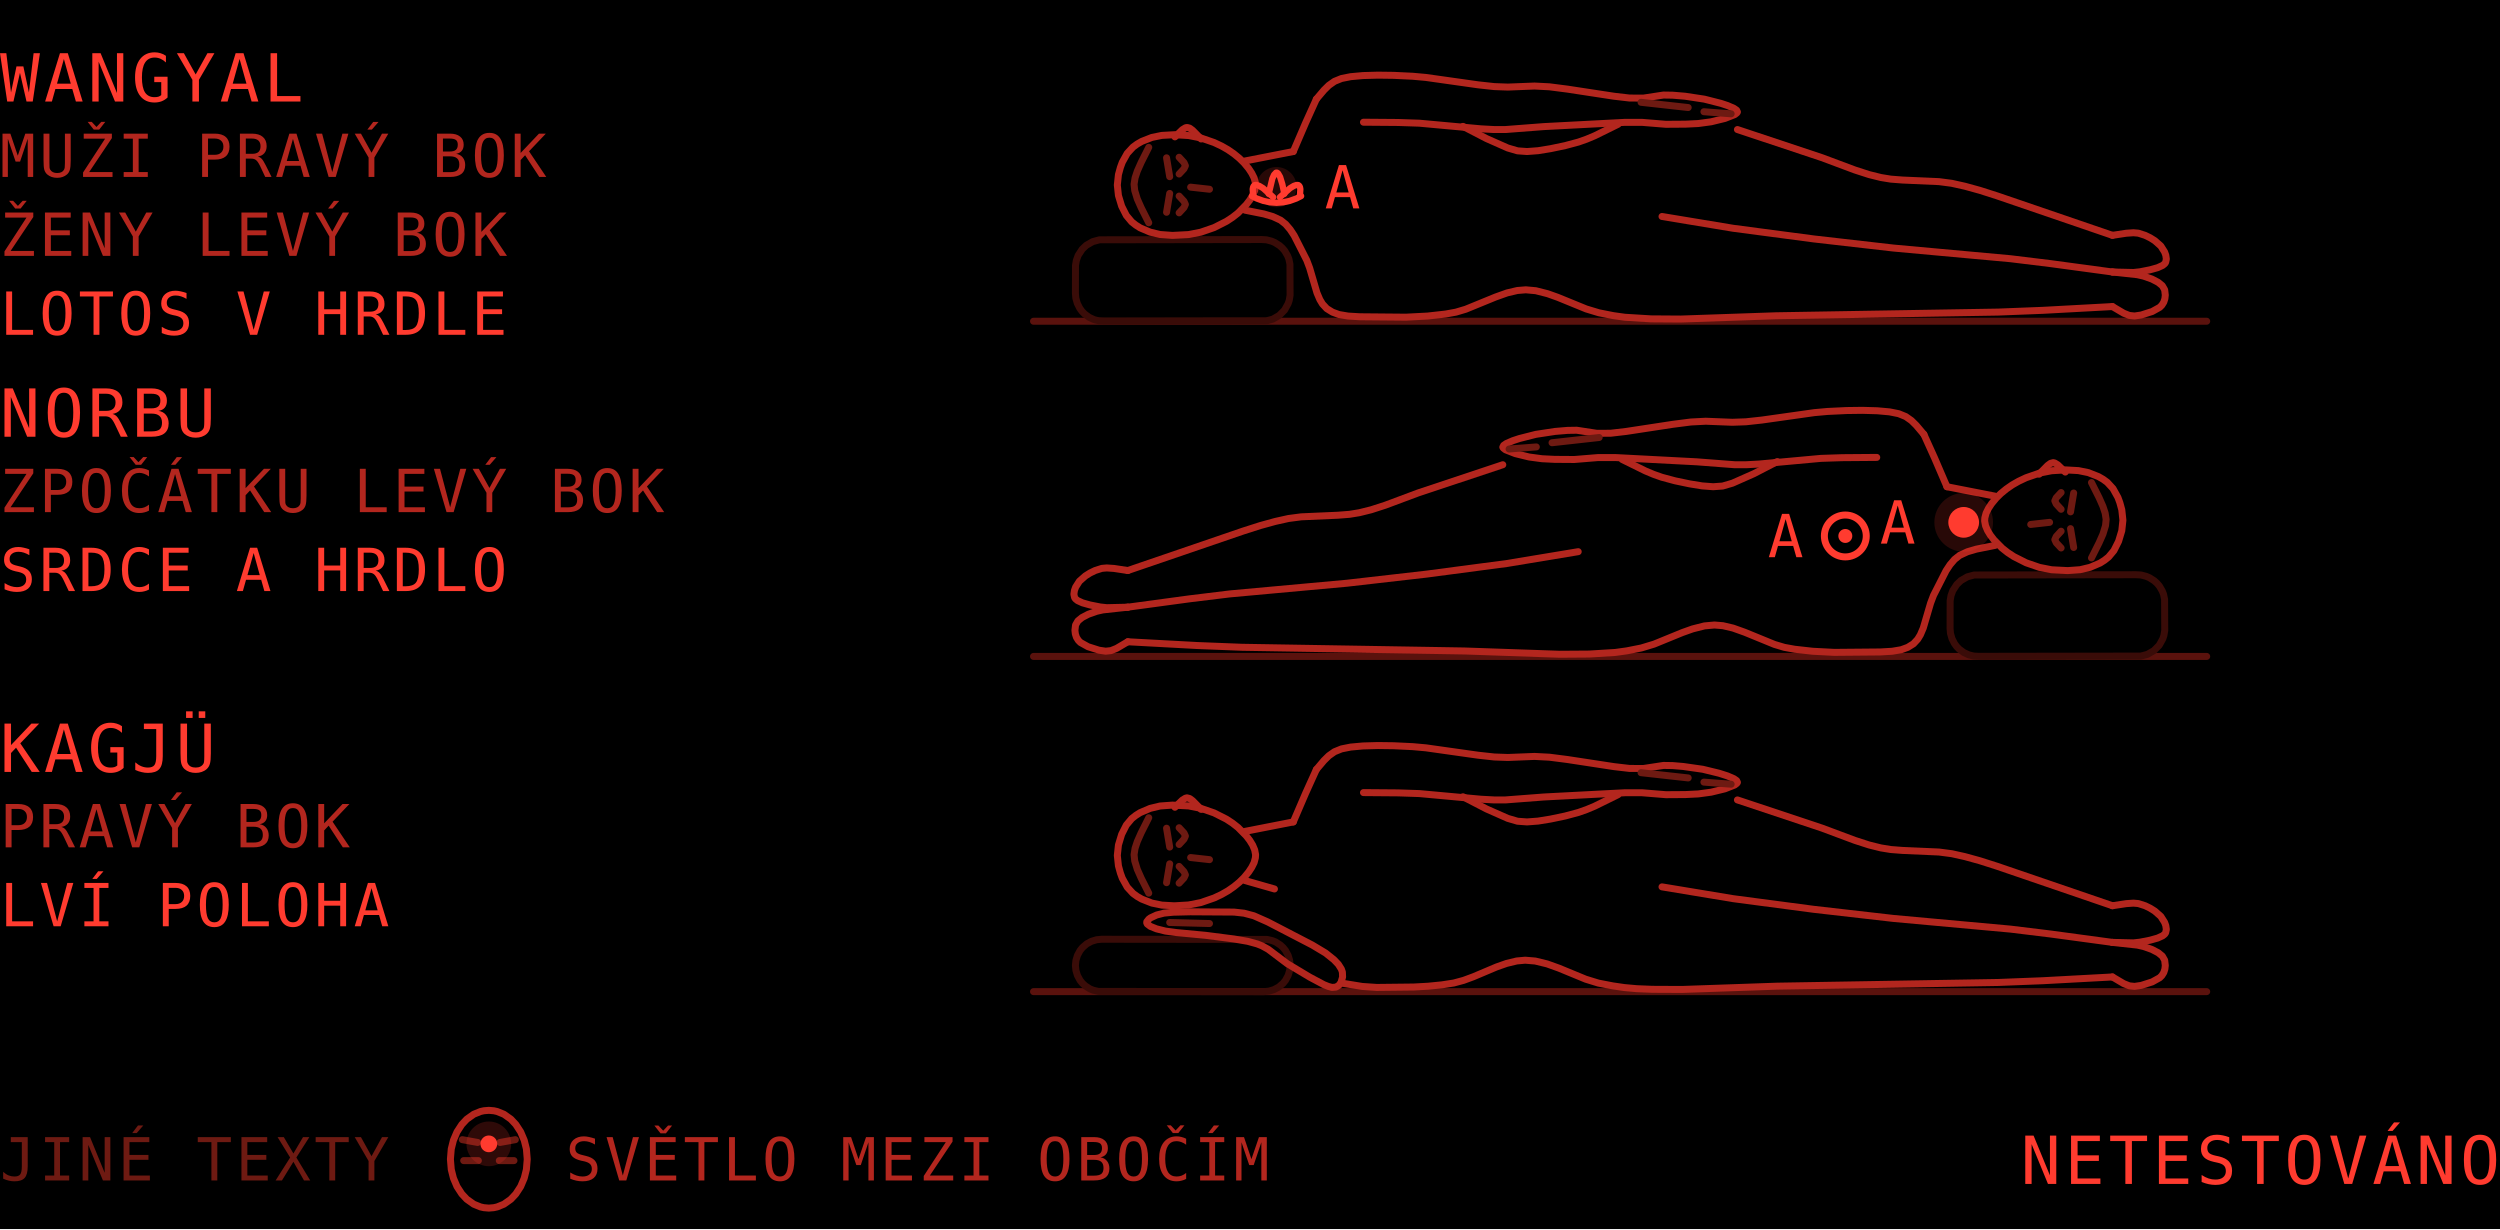
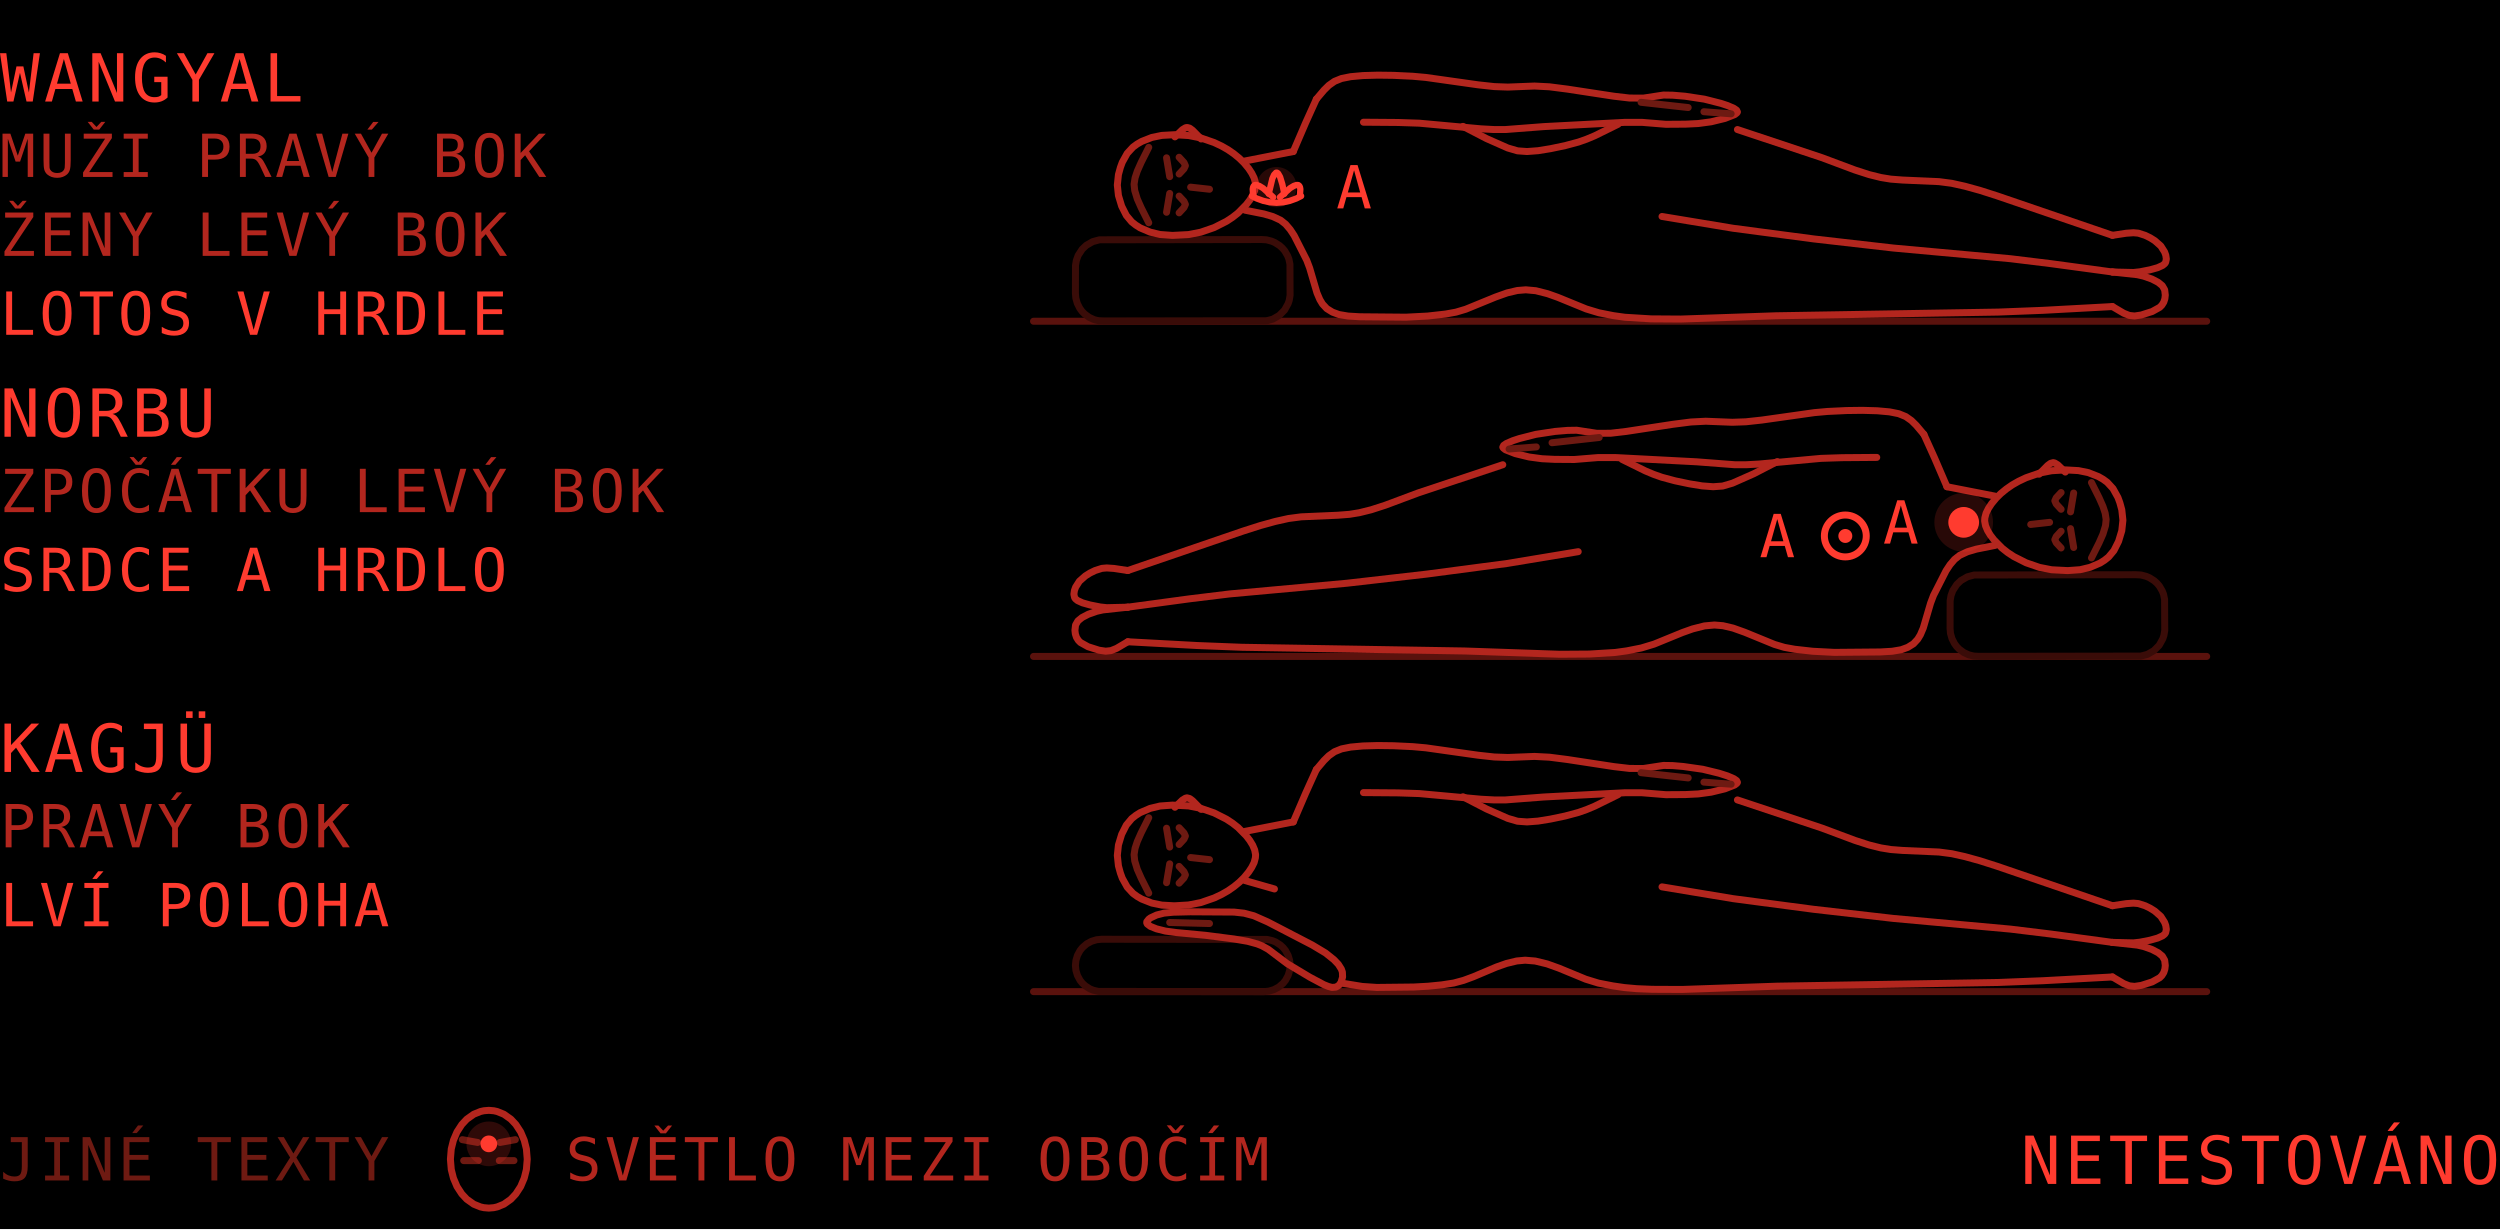
<svg xmlns="http://www.w3.org/2000/svg" width="358" height="176" viewBox="0 0 358 176" font-family="'JetBrains Mono', ui-monospace, monospace">
  <rect width="358" height="176" fill="#000000" />
  <line x1="148" y1="46" x2="316" y2="46" fill="none" stroke="#5A120D" stroke-width="1" stroke-linecap="round" stroke-linejoin="round" />
  <path d="M154 42L154.01 38.02L154.13 37.3L154.39 36.58L154.97 35.69L155.56 35.13L156.48 34.6L157.45 34.34L180.63 34.3L181.35 34.34L182.08 34.53L182.55 34.73L183.23 35.16L183.63 35.52L183.98 35.93L184.38 36.62L184.57 37.1L184.72 37.83L184.74 42.28L184.62 43L184.46 43.48L183.95 44.4L183.19 45.17L182.27 45.7L181.3 45.96L158.12 46L157.4 45.96L156.67 45.77L155.96 45.44L155.32 44.97L154.94 44.58L154.62 44.14L154.27 43.44L154.06 42.71L154 42Z" fill="none" stroke="#3A0C08" stroke-width="1" stroke-linecap="round" stroke-linejoin="round" />
  <path d="M160 26.5L160.16 25L160.44 23.98L160.71 23.24L161.42 21.96L162.24 21.07L162.84 20.63L163.5 20.25L164.95 19.68L166.37 19.39L168.17 19.29L170.21 19.41L171.95 19.75L173.86 20.41L174.94 20.92L175.85 21.44L176.7 22.03L177.48 22.67L178.15 23.33L178.81 24.13L179.25 24.8L179.59 25.48L179.77 26.16L179.8 26.61L179.67 27.29L179.38 27.98L178.97 28.65L178.47 29.3L177.29 30.5L176.49 31.13L175.62 31.7L173.86 32.59L171.95 33.25L170.21 33.59L167.9 33.71L166.12 33.58L164.7 33.24L163.27 32.63L162.64 32.23L162.06 31.77L161.29 30.85L160.62 29.52L160.16 28L160 26.5Z" fill="none" stroke="#B3261E" stroke-width="1" stroke-linecap="round" stroke-linejoin="round" />
  <path d="M168.85 30.48L169.55 29.72L169.75 29.27L169.55 28.83L168.85 28.08" fill="none" stroke="#6E1A12" stroke-width="1" stroke-linecap="round" stroke-linejoin="round" />
  <line x1="167.5" y1="27.7" x2="167.05" y2="30.4" fill="none" stroke="#6E1A12" stroke-width="1" stroke-linecap="round" stroke-linejoin="round" />
  <path d="M168.85 24.92L169.55 24.17L169.75 23.73L169.55 23.28L168.85 22.52" fill="none" stroke="#6E1A12" stroke-width="1" stroke-linecap="round" stroke-linejoin="round" />
  <line x1="167.5" y1="25.3" x2="167.05" y2="22.6" fill="none" stroke="#6E1A12" stroke-width="1" stroke-linecap="round" stroke-linejoin="round" />
  <line x1="170.5" y1="26.8" x2="173.2" y2="27.1" fill="none" stroke="#6E1A12" stroke-width="1" stroke-linecap="round" stroke-linejoin="round" />
  <path d="M164.5 21.1L163.41 23.27L162.86 24.51L162.54 25.48L162.4 26.39L162.49 27.28L162.86 28.49L163.41 29.73L164.5 31.9" fill="none" stroke="#6E1A12" stroke-width="1" stroke-linecap="round" stroke-linejoin="round" />
  <path d="M168.25 19.6L169.32 18.57L169.76 18.3L169.98 18.25L170.36 18.35L170.78 18.66L172 19.9" fill="none" stroke="#B3261E" stroke-width="1" stroke-linecap="round" stroke-linejoin="round" />
  <line x1="178.3" y1="23.05" x2="185.2" y2="21.7" fill="none" stroke="#B3261E" stroke-width="1" stroke-linecap="round" stroke-linejoin="round" />
  <path d="M185.2 21.7L186.97 17.58L188.5 14.2" fill="none" stroke="#B3261E" stroke-width="1" stroke-linecap="round" stroke-linejoin="round" />
  <path d="M178.3 30.1L181 30.64L182.26 31.01L183.38 31.53L184.11 32.11L184.75 32.86L185.32 33.72L187.12 37.26L187.54 38.37L188.59 41.94L189 42.9L189.38 43.53L189.99 44.19L190.81 44.7L191.74 45.04L193.04 45.26L194.73 45.36L201.32 45.42L204.42 45.26L207.01 44.97L208.49 44.7L209.9 44.28L214.15 42.54L215.83 41.94L217.28 41.6L218.49 41.5L219.92 41.63L221.62 42.06L223.08 42.58L227.14 44.24L228.96 44.79L231.03 45.2L232.68 45.43L236.41 45.66L240.65 45.69L254.29 45.22L286.14 44.69L292.54 44.44L302.5 43.9" fill="none" stroke="#B3261E" stroke-width="1" stroke-linecap="round" stroke-linejoin="round" />
  <path d="M188.5 14.2L189.59 12.91L190.29 12.22L191.1 11.65L192.11 11.24L193.42 10.98L195.19 10.82L197.32 10.76L199.56 10.79L202.3 10.92L204.19 11.09L211.69 12.15L213.98 12.4L215.93 12.47L219.74 12.32L221.87 12.43L224.44 12.76L231.12 13.78L233.35 14.04L235.33 14.05L238.21 13.61L239.51 13.63L241.31 13.78L244.07 14.2L246.43 14.8L247.37 15.11L248.29 15.51L248.68 15.78L248.8 16.03L248.74 16.15L248.41 16.41L247.01 16.96L245.04 17.44L243.19 17.69L241.38 17.78L238.55 17.8L235.12 17.52L232.71 17.52L221.06 18.13L215.58 18.55L213.93 18.55L212.09 18.45L203.24 17.64L200.2 17.54L195.25 17.5" fill="none" stroke="#B3261E" stroke-width="1" stroke-linecap="round" stroke-linejoin="round" />
  <line x1="235" y1="14.65" x2="241.75" y2="15.4" fill="none" stroke="#6E1A12" stroke-width="1" stroke-linecap="round" stroke-linejoin="round" />
  <line x1="244" y1="16" x2="247.9" y2="16.3" fill="none" stroke="#6E1A12" stroke-width="1" stroke-linecap="round" stroke-linejoin="round" />
  <path d="M209.5 18.1L212.86 19.84L215.91 21.19L217.31 21.6L218.67 21.7L220.25 21.58L222.04 21.29L224.14 20.85L226.04 20.34L227.2 19.93L228.37 19.44L231.7 17.8" fill="none" stroke="#B3261E" stroke-width="1" stroke-linecap="round" stroke-linejoin="round" />
  <path d="M248.8 18.55L260.9 22.58L265.61 24.34L267.65 25L269.34 25.42L270.75 25.65L272.42 25.78L277.66 26.01L279.49 26.25L281.38 26.67L283.52 27.26L285.96 28.04L302.5 33.7" fill="none" stroke="#B3261E" stroke-width="1" stroke-linecap="round" stroke-linejoin="round" />
  <path d="M238 31L248.19 32.69L259.69 34.21L271.13 35.52L287.91 37.05L293.64 37.75L302.5 38.95" fill="none" stroke="#B3261E" stroke-width="1" stroke-linecap="round" stroke-linejoin="round" />
  <path d="M302.5 33.7L304.48 33.4L305.51 33.33L306.21 33.39L307.18 33.7L307.9 34.05L308.57 34.47L309.43 35.23L309.97 36.08L310.14 36.55L310.22 37.09L310.12 37.57L309.99 37.76L309.68 38.01L308.98 38.33L307.91 38.63L306.44 38.92L305.51 39.02L302.5 38.95" fill="none" stroke="#B3261E" stroke-width="1" stroke-linecap="round" stroke-linejoin="round" />
  <path d="M302.5 38.95L306.07 39.34L306.96 39.54L308.15 39.96L309.05 40.43L309.64 40.91L309.98 41.5L310.07 42.26L310.01 42.78L309.85 43.27L309.58 43.7L309.27 44.01L308.19 44.61L306.62 45.11L305.67 45.25L304.91 45.17L304.11 44.85L302.5 43.9" fill="none" stroke="#B3261E" stroke-width="1" stroke-linecap="round" stroke-linejoin="round" />
  <text x="0" y="14.54" text-anchor="start" font-size="9.5" font-weight="500" letter-spacing="0.57" fill="#FF3B2F">WANGYAL</text>
  <text x="0" y="25.34" text-anchor="start" font-size="8.5" font-weight="500" letter-spacing="0.51" fill="#B3261E">MUŽI PRAVÝ BOK</text>
  <text x="0" y="36.64" text-anchor="start" font-size="8.5" font-weight="500" letter-spacing="0.51" fill="#B3261E">ŽENY LEVÝ BOK</text>
  <text x="0" y="47.94" text-anchor="start" font-size="8.5" font-weight="500" letter-spacing="0.51" fill="#FF3B2F">LOTOS V HRDLE</text>
  <circle cx="182.8" cy="26.8" r="2.88" fill="#FF3B2F" fill-opacity="0.16" />
  <path d="M181.68 27.76L182.2 25.58L182.44 25.04L182.73 24.73L182.87 24.73L183.02 24.83L183.31 25.34L183.63 26.39L183.92 27.76" fill="none" stroke="#FF3B2F" stroke-width="0.9" stroke-linecap="round" stroke-linejoin="round" />
  <path d="M182.32 28.24L180.87 26.95L180.33 26.62L179.9 26.48L179.69 26.5L179.54 26.61L179.44 26.81L179.39 27.09L179.44 27.92" fill="none" stroke="#FF3B2F" stroke-width="0.9" stroke-linecap="round" stroke-linejoin="round" />
  <path d="M183.28 28.24L184.73 26.95L185.27 26.62L185.7 26.48L185.91 26.5L186.06 26.61L186.16 26.81L186.21 27.09L186.16 27.92" fill="none" stroke="#FF3B2F" stroke-width="0.9" stroke-linecap="round" stroke-linejoin="round" />
  <path d="M179.28 28.08L179.98 28.43L180.92 28.77L181.86 28.97L182.8 29.04L183.74 28.97L184.68 28.77L185.62 28.43L186.32 28.08" fill="none" stroke="#FF3B2F" stroke-width="0.9" stroke-linecap="round" stroke-linejoin="round" />
-   <text x="192.25" y="29.84" text-anchor="middle" font-size="8.5" font-weight="500" letter-spacing="0.51" fill="#FF3B2F">A</text>
+   <text x="193.9" y="29.84" text-anchor="middle" font-size="8.5" font-weight="500" letter-spacing="0.51" fill="#FF3B2F">A</text>
  <line x1="148" y1="94" x2="316" y2="94" fill="none" stroke="#5A120D" stroke-width="1" stroke-linecap="round" stroke-linejoin="round" />
  <path d="M279.25 90L279.26 86.02L279.38 85.3L279.64 84.58L280.22 83.69L280.81 83.13L281.73 82.6L282.7 82.34L305.88 82.3L306.6 82.34L307.33 82.53L307.8 82.73L308.48 83.16L308.88 83.52L309.23 83.93L309.63 84.62L309.82 85.1L309.97 85.83L309.99 90.28L309.87 91L309.71 91.48L309.2 92.4L308.44 93.17L307.52 93.7L306.55 93.96L283.37 94L282.65 93.96L281.92 93.77L281.21 93.44L280.57 92.97L280.19 92.58L279.87 92.14L279.52 91.44L279.31 90.71L279.25 90Z" fill="none" stroke="#3A0C08" stroke-width="1" stroke-linecap="round" stroke-linejoin="round" />
  <path d="M304 74.5L303.84 73L303.56 71.98L303.29 71.24L302.58 69.96L301.76 69.07L301.16 68.63L300.5 68.25L299.05 67.68L297.63 67.39L295.83 67.29L293.79 67.41L292.05 67.75L290.14 68.41L289.06 68.92L288.15 69.44L287.3 70.03L286.52 70.67L285.85 71.33L285.19 72.13L284.75 72.8L284.41 73.48L284.23 74.16L284.2 74.61L284.33 75.29L284.62 75.98L285.03 76.65L285.53 77.3L286.71 78.5L287.51 79.13L288.38 79.7L290.14 80.59L292.05 81.25L293.79 81.59L296.1 81.71L297.88 81.58L299.3 81.24L300.73 80.63L301.36 80.23L301.94 79.77L302.71 78.85L303.38 77.52L303.84 76L304 74.5Z" fill="none" stroke="#B3261E" stroke-width="1" stroke-linecap="round" stroke-linejoin="round" />
  <path d="M295.15 78.47L294.45 77.72L294.25 77.28L294.45 76.83L295.15 76.07" fill="none" stroke="#6E1A12" stroke-width="1" stroke-linecap="round" stroke-linejoin="round" />
  <line x1="296.5" y1="75.7" x2="296.95" y2="78.4" fill="none" stroke="#6E1A12" stroke-width="1" stroke-linecap="round" stroke-linejoin="round" />
  <path d="M295.15 72.93L294.45 72.17L294.25 71.72L294.45 71.28L295.15 70.53" fill="none" stroke="#6E1A12" stroke-width="1" stroke-linecap="round" stroke-linejoin="round" />
  <line x1="296.5" y1="73.3" x2="296.95" y2="70.6" fill="none" stroke="#6E1A12" stroke-width="1" stroke-linecap="round" stroke-linejoin="round" />
  <line x1="293.5" y1="74.8" x2="290.8" y2="75.1" fill="none" stroke="#6E1A12" stroke-width="1" stroke-linecap="round" stroke-linejoin="round" />
  <path d="M299.5 69.1L300.59 71.27L301.14 72.51L301.46 73.48L301.6 74.39L301.51 75.28L301.14 76.49L300.59 77.73L299.5 79.9" fill="none" stroke="#6E1A12" stroke-width="1" stroke-linecap="round" stroke-linejoin="round" />
  <path d="M295.75 67.6L294.68 66.57L294.24 66.3L294.02 66.25L293.64 66.35L293.22 66.66L292 67.9" fill="none" stroke="#B3261E" stroke-width="1" stroke-linecap="round" stroke-linejoin="round" />
  <line x1="285.7" y1="71.05" x2="278.8" y2="69.7" fill="none" stroke="#B3261E" stroke-width="1" stroke-linecap="round" stroke-linejoin="round" />
  <path d="M278.8 69.7L277.03 65.58L275.5 62.2" fill="none" stroke="#B3261E" stroke-width="1" stroke-linecap="round" stroke-linejoin="round" />
  <path d="M285.7 78.1L283 78.64L281.74 79.01L280.62 79.53L279.89 80.11L279.25 80.86L278.68 81.72L276.88 85.26L276.46 86.37L275.41 89.94L275 90.9L274.62 91.53L274.01 92.19L273.19 92.7L272.26 93.04L270.96 93.26L269.27 93.36L262.68 93.42L259.58 93.26L256.99 92.97L255.51 92.7L254.1 92.28L249.85 90.54L248.17 89.94L246.72 89.6L245.51 89.5L244.08 89.63L242.38 90.06L240.92 90.58L236.86 92.24L235.04 92.79L232.97 93.2L231.32 93.43L227.59 93.66L223.35 93.69L209.71 93.22L177.86 92.69L171.46 92.44L161.5 91.9" fill="none" stroke="#B3261E" stroke-width="1" stroke-linecap="round" stroke-linejoin="round" />
  <path d="M275.5 62.2L274.41 60.91L273.71 60.22L272.9 59.65L271.89 59.24L270.58 58.98L268.81 58.82L266.68 58.76L264.44 58.79L261.7 58.92L259.81 59.09L252.31 60.15L250.02 60.4L248.07 60.47L244.26 60.32L242.13 60.43L239.56 60.76L232.88 61.78L230.65 62.04L228.67 62.05L225.79 61.61L224.49 61.63L222.69 61.78L219.93 62.2L217.57 62.8L216.63 63.11L215.71 63.51L215.32 63.78L215.2 64.03L215.26 64.15L215.59 64.41L216.99 64.96L218.96 65.44L220.81 65.69L222.62 65.78L225.45 65.8L228.88 65.52L231.29 65.52L242.94 66.13L248.42 66.55L250.07 66.55L251.91 66.45L260.76 65.64L263.8 65.54L268.75 65.5" fill="none" stroke="#B3261E" stroke-width="1" stroke-linecap="round" stroke-linejoin="round" />
  <line x1="229" y1="62.65" x2="222.25" y2="63.4" fill="none" stroke="#6E1A12" stroke-width="1" stroke-linecap="round" stroke-linejoin="round" />
  <line x1="220" y1="64" x2="216.1" y2="64.3" fill="none" stroke="#6E1A12" stroke-width="1" stroke-linecap="round" stroke-linejoin="round" />
  <path d="M254.5 66.1L251.14 67.84L248.09 69.19L246.69 69.6L245.33 69.7L243.75 69.58L241.96 69.29L239.86 68.85L237.96 68.34L236.8 67.93L235.63 67.44L232.3 65.8" fill="none" stroke="#B3261E" stroke-width="1" stroke-linecap="round" stroke-linejoin="round" />
  <path d="M215.2 66.55L203.1 70.58L198.39 72.34L196.35 73L194.66 73.42L193.25 73.65L191.58 73.78L186.34 74.01L184.51 74.25L182.62 74.67L180.48 75.26L178.04 76.04L161.5 81.7" fill="none" stroke="#B3261E" stroke-width="1" stroke-linecap="round" stroke-linejoin="round" />
  <path d="M226 79L215.81 80.69L204.31 82.21L192.87 83.52L176.09 85.05L170.36 85.75L161.5 86.95" fill="none" stroke="#B3261E" stroke-width="1" stroke-linecap="round" stroke-linejoin="round" />
  <path d="M161.5 81.7L159.52 81.4L158.49 81.33L157.79 81.39L156.82 81.7L156.1 82.05L155.43 82.47L154.57 83.23L154.03 84.08L153.86 84.55L153.78 85.09L153.88 85.57L154.01 85.76L154.32 86.01L155.02 86.33L156.09 86.63L157.56 86.92L158.49 87.02L161.5 86.95" fill="none" stroke="#B3261E" stroke-width="1" stroke-linecap="round" stroke-linejoin="round" />
  <path d="M161.5 86.95L157.93 87.34L157.04 87.54L155.85 87.96L154.95 88.43L154.36 88.91L154.02 89.5L153.93 90.26L153.99 90.78L154.15 91.27L154.42 91.7L154.73 92.01L155.81 92.61L157.38 93.11L158.33 93.25L159.09 93.17L159.89 92.85L161.5 91.9" fill="none" stroke="#B3261E" stroke-width="1" stroke-linecap="round" stroke-linejoin="round" />
  <text x="0" y="62.54" text-anchor="start" font-size="9.5" font-weight="500" letter-spacing="0.57" fill="#FF3B2F">NORBU</text>
  <text x="0" y="73.34" text-anchor="start" font-size="8.5" font-weight="500" letter-spacing="0.51" fill="#B3261E">ZPOČÁTKU LEVÝ BOK</text>
  <text x="0" y="84.64" text-anchor="start" font-size="8.5" font-weight="500" letter-spacing="0.51" fill="#FF3B2F">SRDCE A HRDLO</text>
  <circle cx="281.2" cy="74.8" r="2.2" fill="#FF3B2F" />
  <circle cx="281.2" cy="74.8" r="4.2" fill="#FF3B2F" fill-opacity="0.16" />
-   <text x="271.75" y="77.84" text-anchor="middle" font-size="8.5" font-weight="500" letter-spacing="0.51" fill="#FF3B2F">A</text>
+   <text x="272.2" y="77.84" text-anchor="middle" font-size="8.5" font-weight="500" letter-spacing="0.51" fill="#FF3B2F">A</text>
  <circle cx="264.25" cy="76.75" r="3" fill="none" stroke="#FF3B2F" stroke-width="1" stroke-linecap="round" stroke-linejoin="round" />
  <circle cx="264.25" cy="76.75" r="1" fill="#FF3B2F" />
-   <text x="255.7" y="79.79" text-anchor="middle" font-size="8.5" font-weight="500" letter-spacing="0.51" fill="#FF3B2F">A</text>
+   <text x="254.5" y="79.79" text-anchor="middle" font-size="8.5" font-weight="500" letter-spacing="0.51" fill="#FF3B2F">A</text>
  <line x1="148" y1="142" x2="316" y2="142" fill="none" stroke="#5A120D" stroke-width="1" stroke-linecap="round" stroke-linejoin="round" />
  <path d="M154 138.25L154.07 137.54L154.29 136.81L154.67 136.11L155.01 135.69L155.62 135.16L156.31 134.79L157.04 134.57L157.76 134.5L181.47 134.53L182.19 134.7L182.67 134.89L183.35 135.33L183.74 135.69L184.08 136.11L184.46 136.81L184.68 137.54L184.75 138.25L184.68 138.96L184.46 139.69L184.08 140.39L183.74 140.81L183.13 141.34L182.44 141.71L181.71 141.93L180.99 142L157.28 141.97L156.56 141.8L156.08 141.61L155.4 141.17L155.01 140.81L154.67 140.39L154.29 139.69L154.07 138.96L154 138.25Z" fill="none" stroke="#3A0C08" stroke-width="1" stroke-linecap="round" stroke-linejoin="round" />
  <path d="M160 122.5L160.16 121L160.62 119.48L161.29 118.15L162.06 117.23L162.64 116.77L163.27 116.37L164.7 115.76L166.12 115.42L167.9 115.29L170.21 115.41L171.95 115.75L173.86 116.41L175.62 117.3L176.49 117.87L177.29 118.5L178.47 119.7L178.97 120.35L179.38 121.02L179.67 121.71L179.8 122.39L179.77 122.84L179.59 123.52L179.25 124.2L178.81 124.87L178.15 125.67L177.48 126.33L176.7 126.97L175.85 127.56L174.94 128.08L173.86 128.59L171.95 129.25L170.21 129.59L168.17 129.71L166.37 129.61L164.95 129.32L163.5 128.75L162.84 128.37L162.24 127.93L161.42 127.04L160.71 125.76L160.44 125.02L160.16 124L160 122.5Z" fill="none" stroke="#B3261E" stroke-width="1" stroke-linecap="round" stroke-linejoin="round" />
  <path d="M168.85 126.47L169.55 125.72L169.75 125.28L169.55 124.83L168.85 124.07" fill="none" stroke="#6E1A12" stroke-width="1" stroke-linecap="round" stroke-linejoin="round" />
  <line x1="167.5" y1="123.7" x2="167.05" y2="126.4" fill="none" stroke="#6E1A12" stroke-width="1" stroke-linecap="round" stroke-linejoin="round" />
  <path d="M168.85 120.93L169.55 120.17L169.75 119.72L169.55 119.28L168.85 118.53" fill="none" stroke="#6E1A12" stroke-width="1" stroke-linecap="round" stroke-linejoin="round" />
  <line x1="167.5" y1="121.3" x2="167.05" y2="118.6" fill="none" stroke="#6E1A12" stroke-width="1" stroke-linecap="round" stroke-linejoin="round" />
  <line x1="170.5" y1="122.8" x2="173.2" y2="123.1" fill="none" stroke="#6E1A12" stroke-width="1" stroke-linecap="round" stroke-linejoin="round" />
  <path d="M164.5 117.1L163.41 119.27L162.86 120.51L162.54 121.48L162.4 122.39L162.49 123.28L162.86 124.49L163.41 125.73L164.5 127.9" fill="none" stroke="#6E1A12" stroke-width="1" stroke-linecap="round" stroke-linejoin="round" />
  <path d="M168.25 115.6L169.32 114.57L169.76 114.3L169.98 114.25L170.36 114.35L170.78 114.66L172 115.9" fill="none" stroke="#B3261E" stroke-width="1" stroke-linecap="round" stroke-linejoin="round" />
  <line x1="178.3" y1="119.05" x2="185.2" y2="117.7" fill="none" stroke="#B3261E" stroke-width="1" stroke-linecap="round" stroke-linejoin="round" />
  <path d="M185.2 117.7L186.97 113.58L188.5 110.2" fill="none" stroke="#B3261E" stroke-width="1" stroke-linecap="round" stroke-linejoin="round" />
  <line x1="178.3" y1="126.1" x2="182.5" y2="127.3" fill="none" stroke="#B3261E" stroke-width="1" stroke-linecap="round" stroke-linejoin="round" />
  <path d="M192.25 140.8L195.08 141.26L197.16 141.4L202.46 141.34L204.47 141.23L206.48 141.03L208.17 140.77L209.58 140.39L210.99 139.87L214.3 138.47L215.75 137.96L217.2 137.61L218.41 137.5L219.85 137.62L221.54 138.03L223.24 138.64L227.07 140.22L228.89 140.78L230.96 141.18L232.61 141.42L234.39 141.58L236.61 141.67L240.84 141.69L254.48 141.22L286.13 140.69L292.53 140.44L302.5 139.9" fill="none" stroke="#B3261E" stroke-width="1" stroke-linecap="round" stroke-linejoin="round" />
  <path d="M190.75 141.4L190.22 141.26L189.57 141L187.56 139.93L184.34 138L181.61 135.94L180.73 135.45L180.03 135.17L178.68 134.8L176.69 134.46L172.66 133.94L168.52 133.55L166.89 133.33L165.61 133.01L164.74 132.66L164.29 132.32L164.21 132.15L164.22 131.99L164.51 131.62L164.77 131.43L165.63 131.03L166.68 130.76L168.01 130.63L170.45 130.57L176.72 130.61L178.15 130.77L179.55 131.14L181.54 132.02L187.92 135.33L189.82 136.47L191.02 137.43L191.65 138.09L192.08 138.77L192.23 139.2L192.26 139.9L192.04 140.66L191.75 141.08L191.32 141.35L190.75 141.4Z" fill="none" stroke="#B3261E" stroke-width="1" stroke-linecap="round" stroke-linejoin="round" />
  <line x1="167.5" y1="132.1" x2="173.2" y2="132.25" fill="none" stroke="#6E1A12" stroke-width="1" stroke-linecap="round" stroke-linejoin="round" />
  <path d="M188.5 110.2L189.59 108.91L190.29 108.22L191.1 107.65L192.11 107.24L193.42 106.98L195.19 106.82L197.32 106.76L199.56 106.79L202.3 106.92L204.19 107.09L211.69 108.15L213.98 108.4L215.93 108.47L219.74 108.32L221.87 108.43L224.44 108.76L231.12 109.78L233.35 110.04L235.33 110.05L238.21 109.61L239.51 109.63L241.04 109.76L243.84 110.16L246.18 110.73L247.37 111.11L248.29 111.51L248.68 111.78L248.8 112.03L248.74 112.15L248.41 112.41L247.01 112.96L245.04 113.44L243.19 113.69L241.38 113.78L238.55 113.8L235.12 113.52L232.71 113.52L221.06 114.13L215.58 114.55L213.93 114.55L212.09 114.45L203.24 113.64L200.2 113.54L195.25 113.5" fill="none" stroke="#B3261E" stroke-width="1" stroke-linecap="round" stroke-linejoin="round" />
  <line x1="235" y1="110.65" x2="241.75" y2="111.4" fill="none" stroke="#6E1A12" stroke-width="1" stroke-linecap="round" stroke-linejoin="round" />
  <line x1="244" y1="112" x2="247.9" y2="112.3" fill="none" stroke="#6E1A12" stroke-width="1" stroke-linecap="round" stroke-linejoin="round" />
  <path d="M209.5 114.1L212.86 115.84L215.91 117.19L217.31 117.6L218.67 117.7L220.25 117.58L222.04 117.29L224.14 116.85L226.04 116.34L227.2 115.93L228.37 115.44L231.7 113.8" fill="none" stroke="#B3261E" stroke-width="1" stroke-linecap="round" stroke-linejoin="round" />
  <path d="M248.8 114.55L260.9 118.58L265.61 120.34L267.65 121L269.34 121.42L270.75 121.65L272.42 121.78L277.66 122.01L279.49 122.25L281.38 122.67L283.52 123.26L285.96 124.04L302.5 129.7" fill="none" stroke="#B3261E" stroke-width="1" stroke-linecap="round" stroke-linejoin="round" />
  <path d="M238 127L248.19 128.69L259.69 130.21L271.13 131.52L287.91 133.05L293.64 133.75L302.5 134.95" fill="none" stroke="#B3261E" stroke-width="1" stroke-linecap="round" stroke-linejoin="round" />
  <path d="M302.5 129.7L304.48 129.4L305.51 129.33L306.21 129.39L307.18 129.7L307.9 130.05L308.57 130.47L309.43 131.23L309.97 132.08L310.14 132.55L310.22 133.09L310.12 133.57L309.99 133.76L309.68 134.01L308.98 134.33L307.91 134.63L306.44 134.92L305.51 135.02L302.5 134.95" fill="none" stroke="#B3261E" stroke-width="1" stroke-linecap="round" stroke-linejoin="round" />
  <path d="M302.5 134.95L306.07 135.34L306.96 135.54L308.15 135.96L309.05 136.43L309.64 136.91L309.98 137.5L310.07 138.26L310.01 138.78L309.85 139.27L309.58 139.7L309.27 140.01L308.19 140.61L306.62 141.11L305.67 141.25L304.91 141.17L304.11 140.85L302.5 139.9" fill="none" stroke="#B3261E" stroke-width="1" stroke-linecap="round" stroke-linejoin="round" />
  <text x="0" y="110.54" text-anchor="start" font-size="9.5" font-weight="500" letter-spacing="0.57" fill="#FF3B2F">KAGJÜ</text>
  <text x="0" y="121.34" text-anchor="start" font-size="8.5" font-weight="500" letter-spacing="0.51" fill="#B3261E">PRAVÝ BOK</text>
  <text x="0" y="132.64" text-anchor="start" font-size="8.5" font-weight="500" letter-spacing="0.51" fill="#FF3B2F">LVÍ POLOHA</text>
  <text x="0" y="169.04" text-anchor="start" font-size="8.5" font-weight="500" letter-spacing="0.51" fill="#6E1A12">JINÉ TEXTY</text>
  <path d="M75.5 166L75.38 167.47L75.07 168.71L74.56 169.91L73.87 170.97L73.16 171.73L72.16 172.44L71.2 172.83L70.71 172.94L70 173L69.29 172.94L68.8 172.83L67.84 172.44L66.84 171.73L66.13 170.97L65.44 169.91L64.93 168.71L64.62 167.47L64.5 166L64.62 164.53L64.93 163.29L65.44 162.09L66.13 161.03L66.84 160.27L67.84 159.56L68.8 159.17L69.29 159.06L70 159L70.71 159.06L71.2 159.17L72.16 159.56L73.16 160.27L73.87 161.03L74.56 162.09L75.07 163.29L75.38 164.53L75.5 166Z" fill="none" stroke="#B3261E" stroke-width="1" stroke-linecap="round" stroke-linejoin="round" />
  <line x1="68.4" y1="163.6" x2="66.2" y2="163.2" fill="none" stroke="#6E1A12" stroke-width="1" stroke-linecap="round" stroke-linejoin="round" />
  <line x1="68.5" y1="166.2" x2="66.4" y2="166.2" fill="none" stroke="#6E1A12" stroke-width="1" stroke-linecap="round" stroke-linejoin="round" />
  <line x1="71.6" y1="163.6" x2="73.8" y2="163.2" fill="none" stroke="#6E1A12" stroke-width="1" stroke-linecap="round" stroke-linejoin="round" />
  <line x1="71.5" y1="166.2" x2="73.6" y2="166.2" fill="none" stroke="#6E1A12" stroke-width="1" stroke-linecap="round" stroke-linejoin="round" />
  <circle cx="70" cy="163.8" r="3.2" fill="#FF3B2F" fill-opacity="0.18" />
  <circle cx="70" cy="163.8" r="1.2" fill="#FF3B2F" />
  <text x="81" y="169.04" text-anchor="start" font-size="8.5" font-weight="500" letter-spacing="0.51" fill="#B3261E">SVĚTLO MEZI OBOČÍM</text>
  <text x="358" y="169.54" text-anchor="end" font-size="9.5" font-weight="500" letter-spacing="0.57" fill="#FF3B2F">NETESTOVÁNO</text>
</svg>
